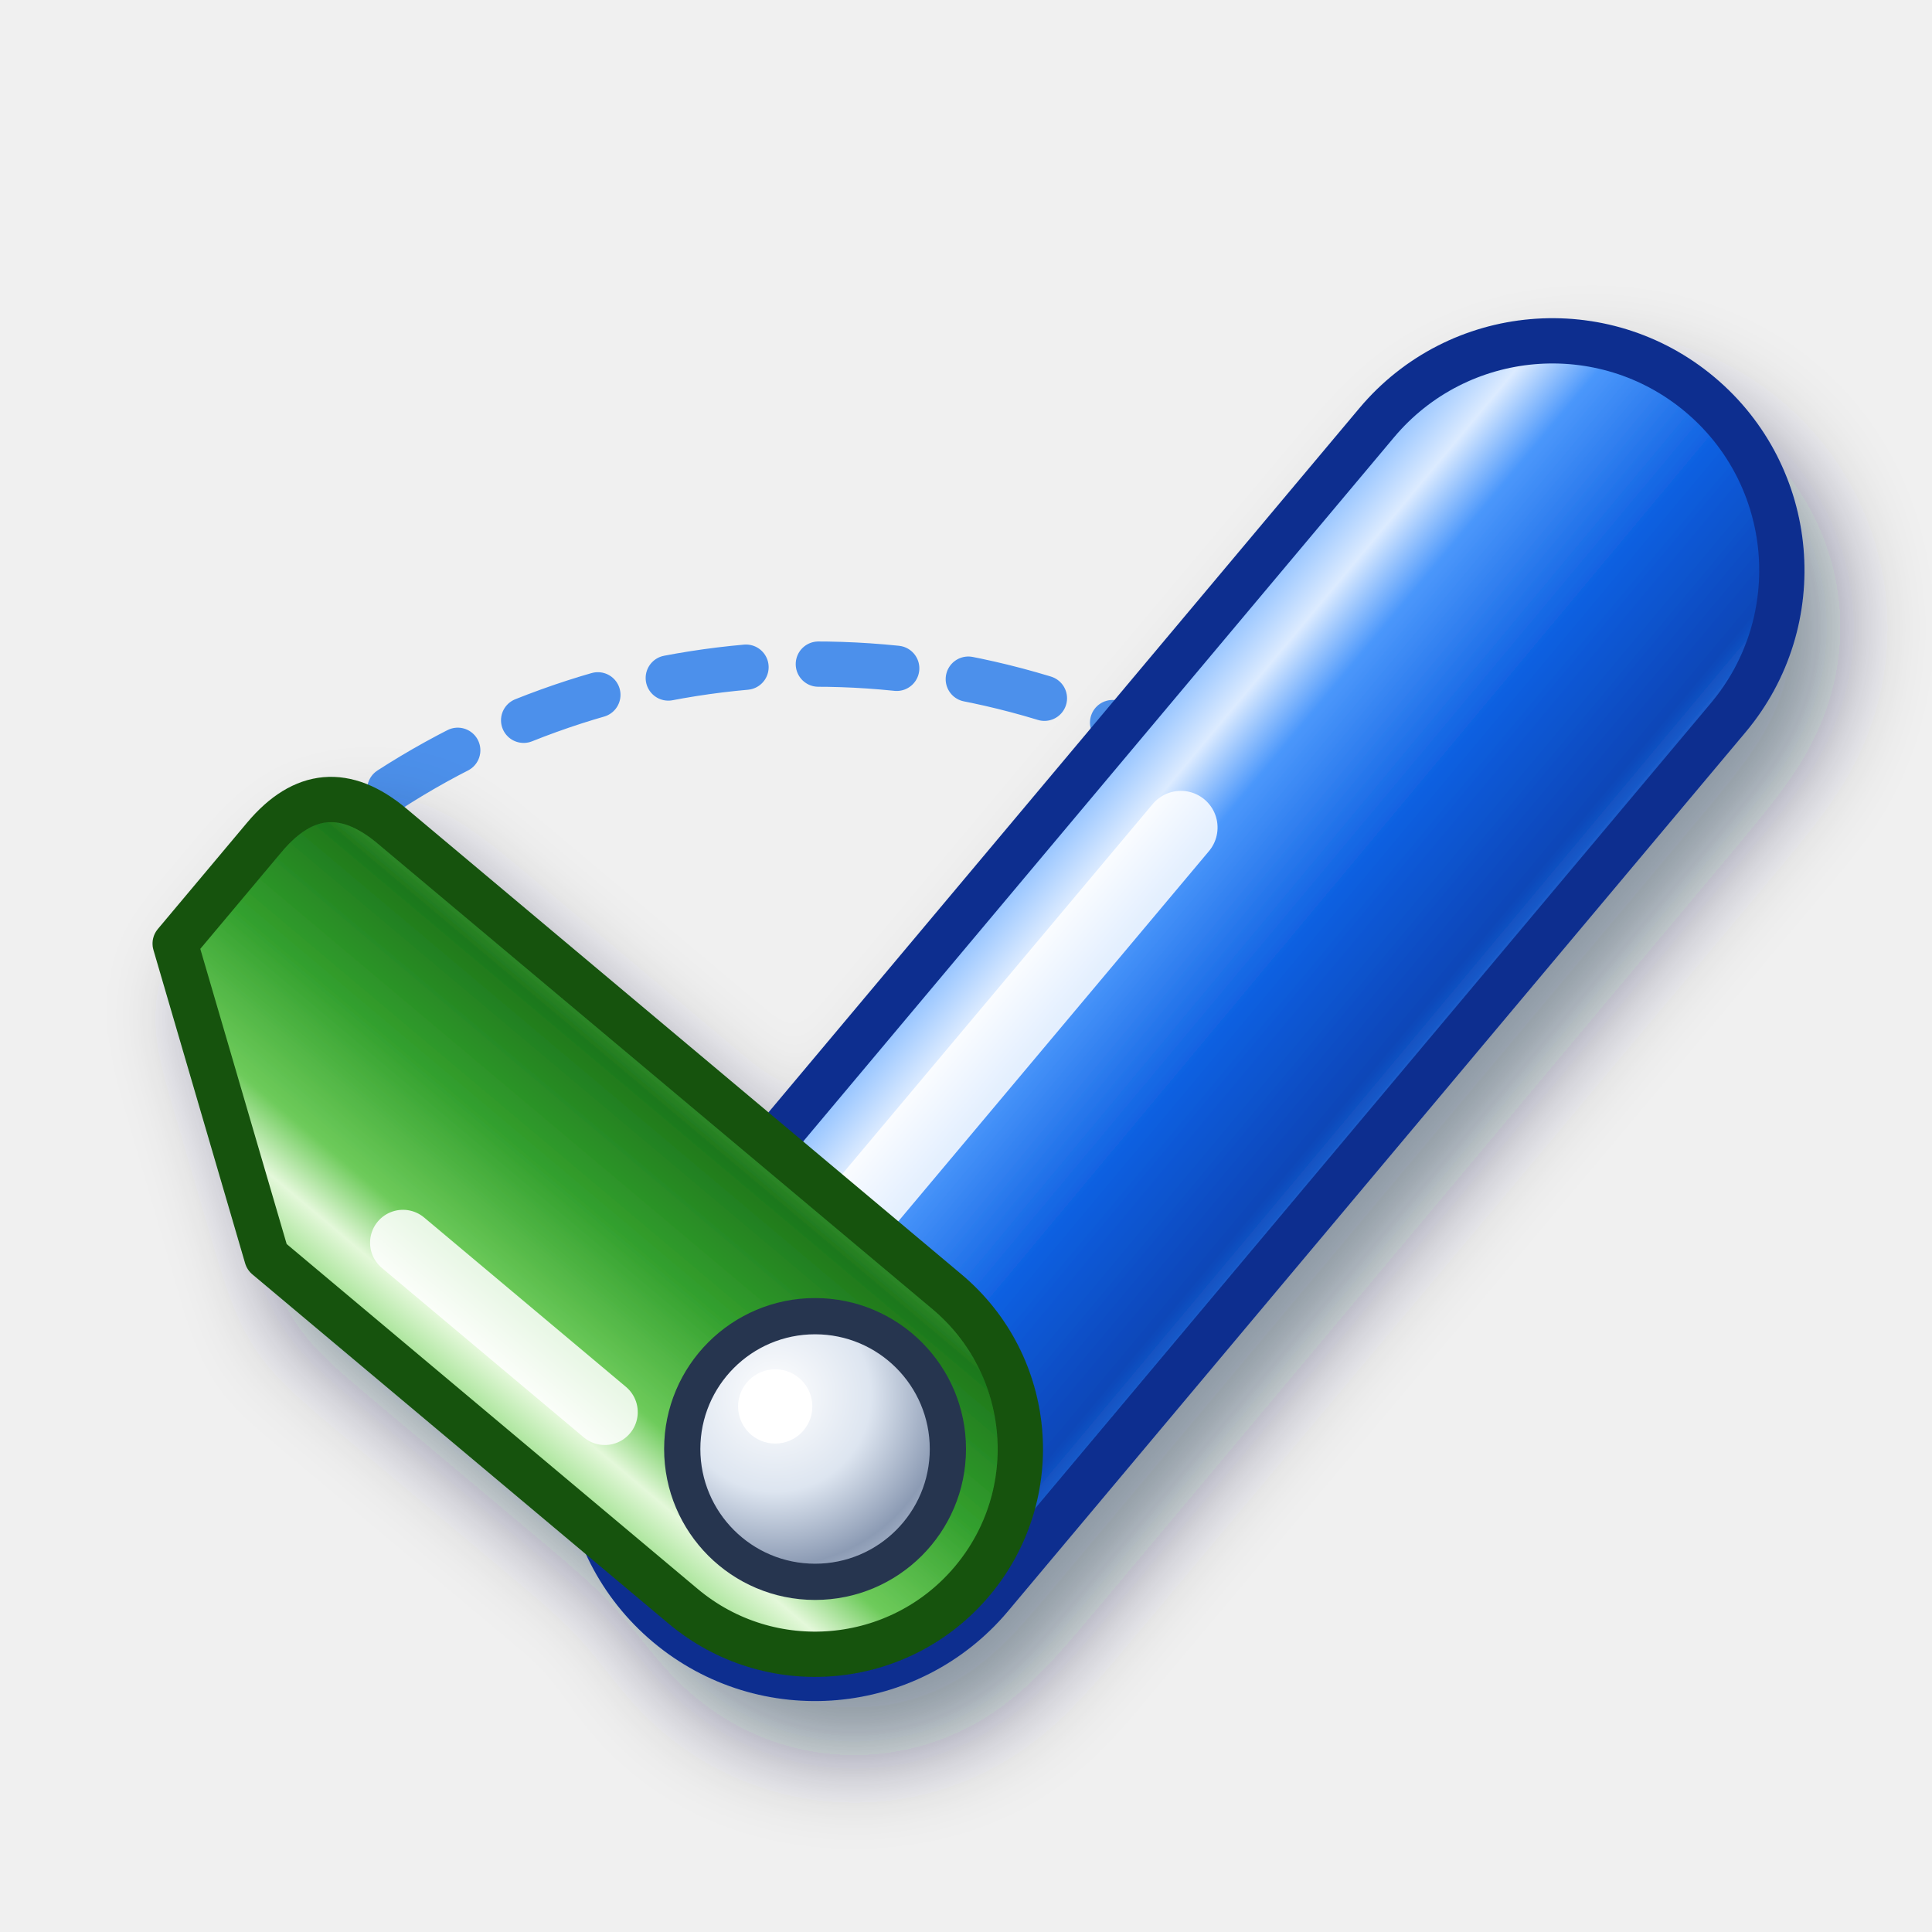
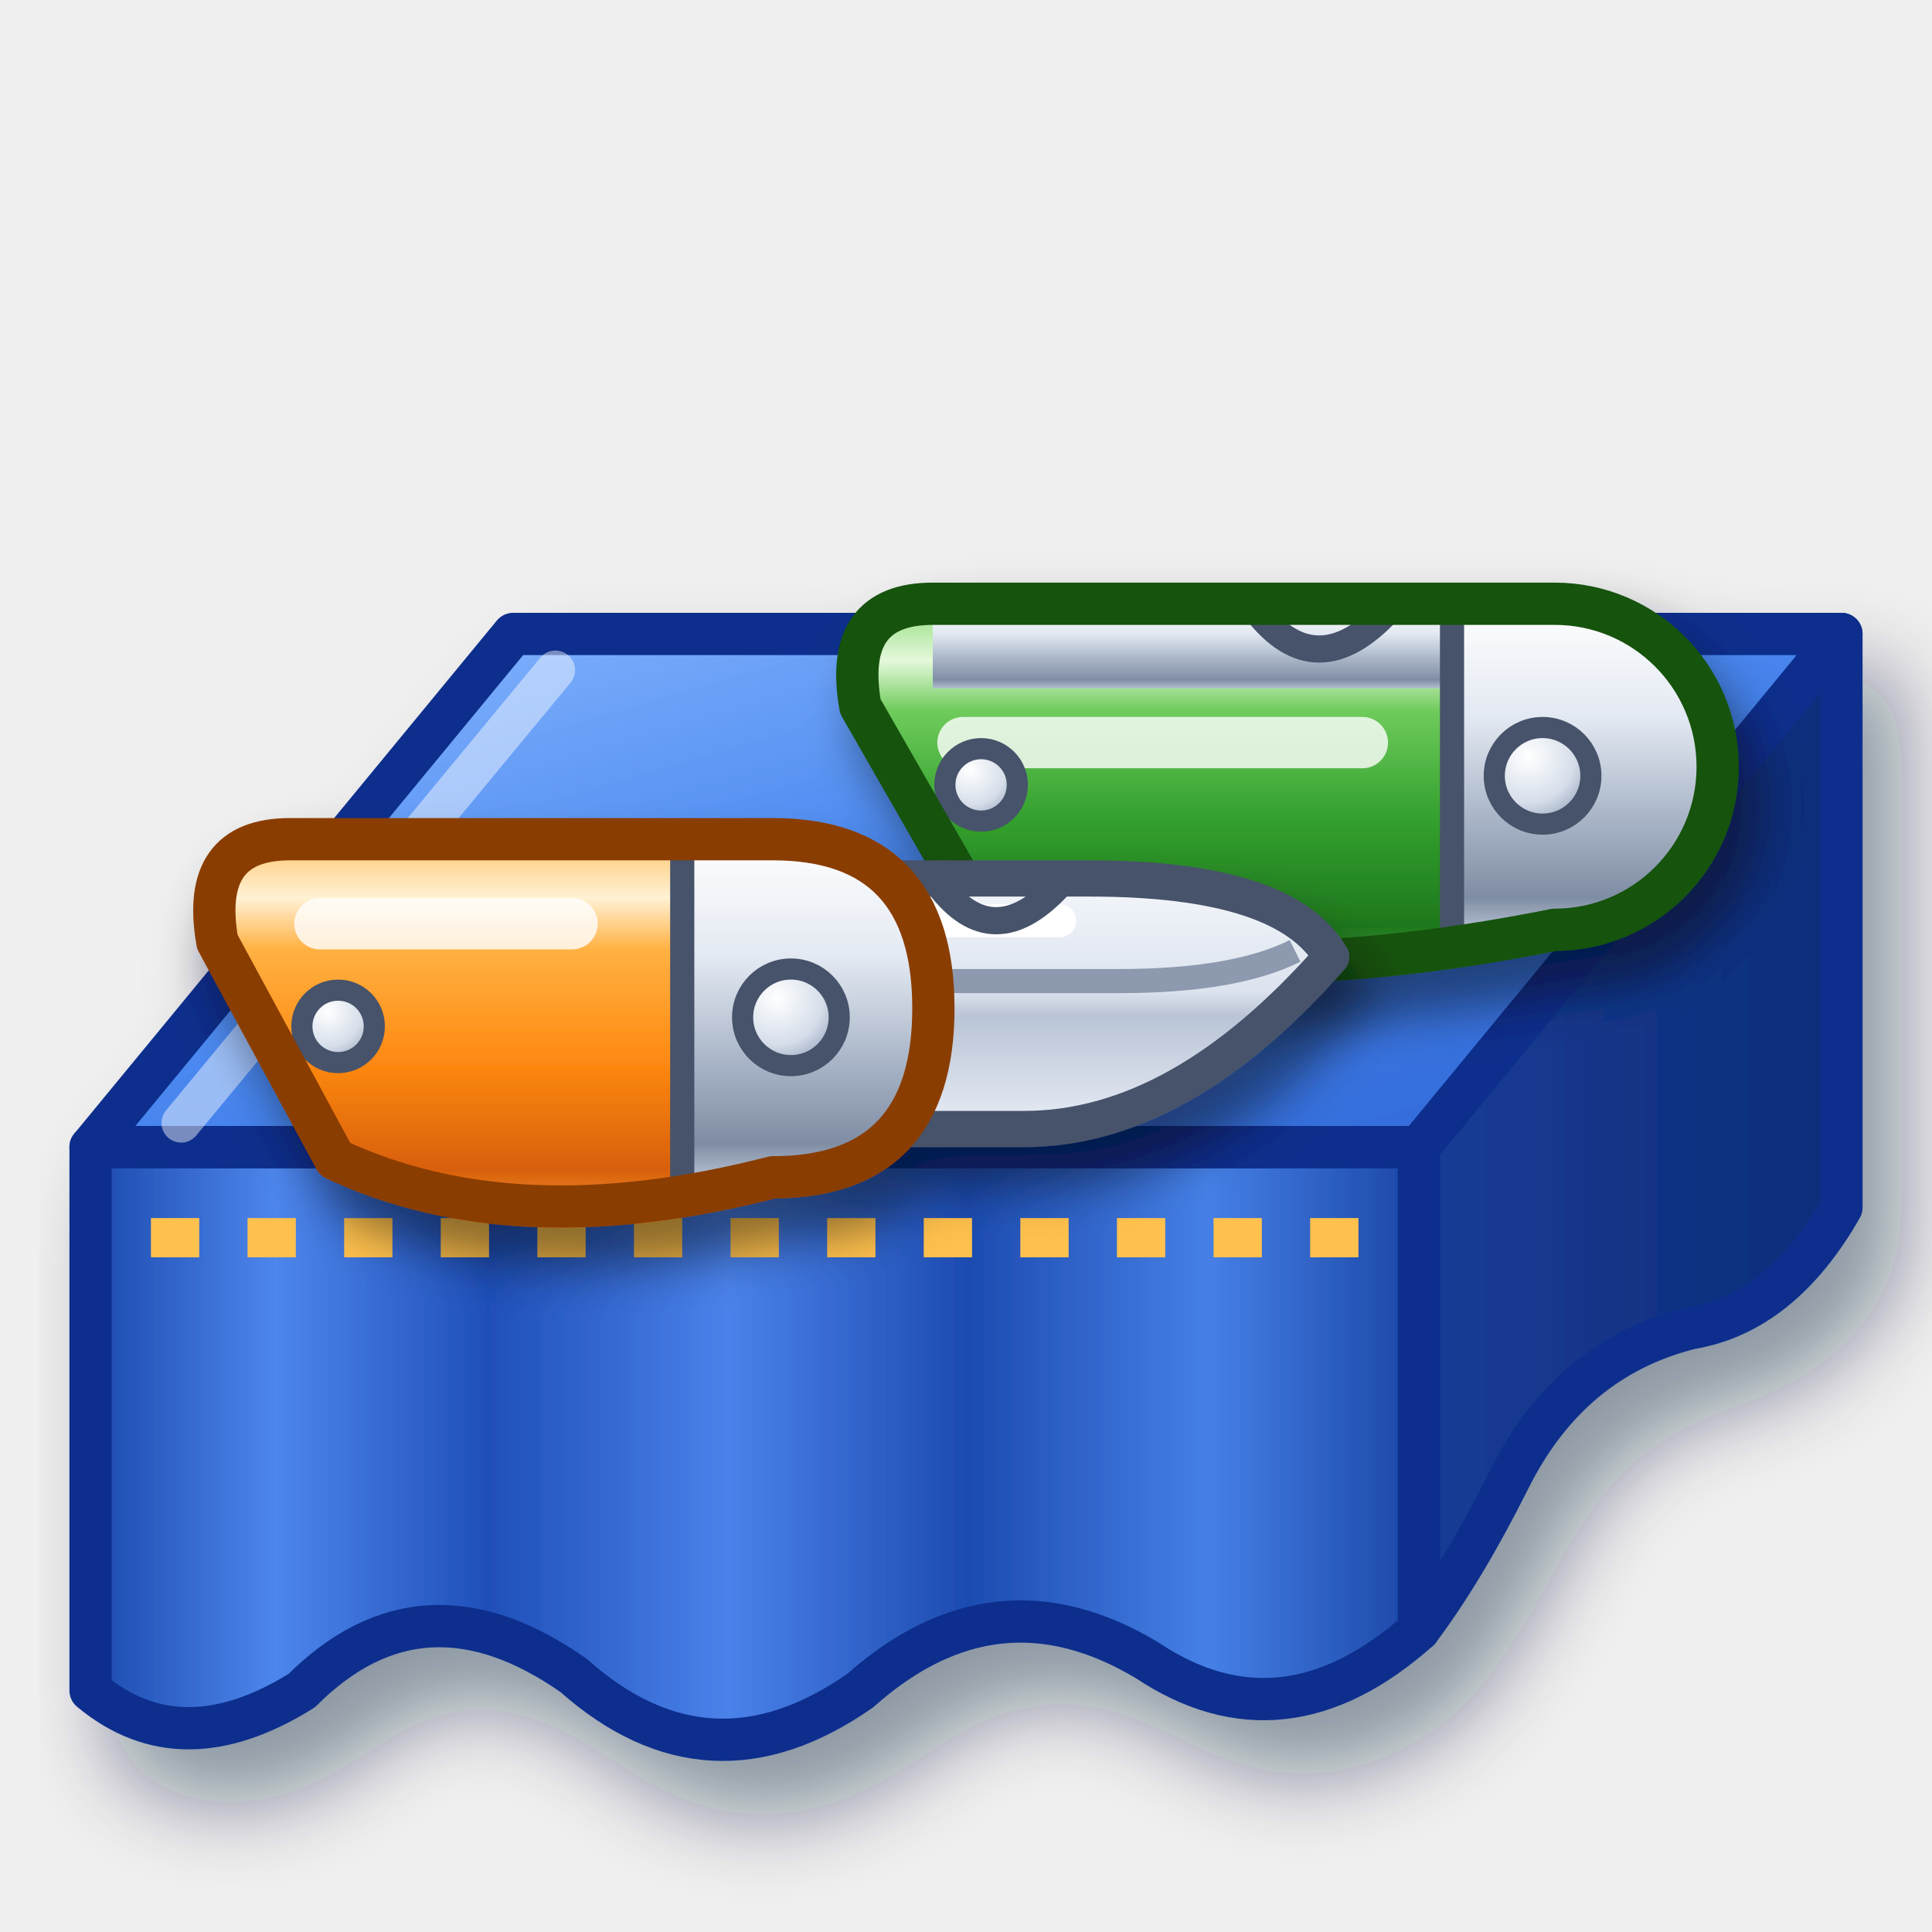
<svg xmlns="http://www.w3.org/2000/svg" viewBox="0 0 64 64" width="64" height="64">
  <defs>
    <linearGradient id="pk2-blue" x1="0" y1="0" x2="0" y2="1">
      <stop offset="0" stop-color="#7DB6FF" />
      <stop offset="0.16" stop-color="#DCEBFF" />
      <stop offset="0.3" stop-color="#4B97FB" />
      <stop offset="0.6" stop-color="#0D5FE0" />
      <stop offset="0.9" stop-color="#0846B8" />
      <stop offset="1" stop-color="#2C6FDB" />
    </linearGradient>
    <linearGradient id="pk2-green" x1="0" y1="0" x2="0" y2="1">
      <stop offset="0" stop-color="#90DC7E" />
      <stop offset="0.16" stop-color="#E4F8DA" />
      <stop offset="0.3" stop-color="#6ECB5B" />
      <stop offset="0.6" stop-color="#33A02E" />
      <stop offset="0.9" stop-color="#1E781C" />
      <stop offset="1" stop-color="#3F9A36" />
    </linearGradient>
    <linearGradient id="pk2-amber" x1="0" y1="0" x2="0" y2="1">
      <stop offset="0" stop-color="#FFC66E" />
      <stop offset="0.16" stop-color="#FFF1D4" />
      <stop offset="0.3" stop-color="#FFB142" />
      <stop offset="0.6" stop-color="#FF8A12" />
      <stop offset="0.9" stop-color="#D85F09" />
      <stop offset="1" stop-color="#EE8A2A" />
    </linearGradient>
-     <linearGradient id="pk2-white" x1="0" y1="0" x2="0" y2="1">
+     <linearGradient id="pk2-steel" x1="0" y1="0" x2="0" y2="1">
      <stop offset="0" stop-color="#FFFFFF" />
-       <stop offset="0.16" stop-color="#FFFFFF" />
-       <stop offset="0.3" stop-color="#F6F9FE" />
-       <stop offset="0.6" stop-color="#E6EDF8" />
-       <stop offset="0.9" stop-color="#C9D5E8" />
-       <stop offset="1" stop-color="#DCE4F1" />
+       <stop offset="0.35" stop-color="#E3E9F2" />
+       <stop offset="0.65" stop-color="#AAB6C8" />
+       <stop offset="0.9" stop-color="#7F8DA4" />
+       <stop offset="1" stop-color="#B3BFCF" />
    </linearGradient>
-     <radialGradient id="pk2-chrome" cx=".35" cy=".3" r=".8">
+     <linearGradient id="pk2-blade" x1="0" y1="0" x2="0" y2="1">
+       <stop offset="0" stop-color="#F4F7FB" />
+       <stop offset="0.45" stop-color="#DCE3EE" />
+       <stop offset="0.55" stop-color="#B9C4D6" />
+       <stop offset="1" stop-color="#E9EEF6" />
+     </linearGradient>
+     <radialGradient id="pk2-pin" cx=".35" cy=".3" r=".8">
      <stop offset="0" stop-color="#FFFFFF" />
-       <stop offset=".45" stop-color="#DDE5F0" />
-       <stop offset=".8" stop-color="#8C9BB4" />
-       <stop offset="1" stop-color="#B9C5D8" />
+       <stop offset="0.6" stop-color="#D6DEEA" />
+       <stop offset="1" stop-color="#8C9BB4" />
    </radialGradient>
    <filter id="pk2-shadow" x="-25%" y="-25%" width="150%" height="150%">
      <feDropShadow dx="1.3" dy="1.9" stdDeviation="1.4" flood-color="#06143A" flood-opacity=".42" />
    </filter>
+     <filter id="pk2-ks" x="-20%" y="-40%" width="140%" height="180%">
+       <feDropShadow dx=".7" dy="1.3" stdDeviation=".8" flood-color="#000" flood-opacity=".45" />
+     </filter>
+     <linearGradient id="pk2-top" x1="0" y1="0" x2="1" y2="1">
+       <stop offset="0" stop-color="#8DBBFF" />
+       <stop offset="0.45" stop-color="#4A88F0" />
+       <stop offset="1" stop-color="#2C64D4" />
+     </linearGradient>
+     <linearGradient id="pk2-folds" x1="0" y1="0" x2="1" y2="0">
+       <stop offset="0" stop-color="#1B48AC" />
+       <stop offset="0.14" stop-color="#4D86EC" />
+       <stop offset="0.3" stop-color="#1F4FB8" />
+       <stop offset="0.48" stop-color="#4A82EA" />
+       <stop offset="0.66" stop-color="#1D4BB0" />
+       <stop offset="0.84" stop-color="#4580E6" />
+       <stop offset="1" stop-color="#1A45A6" />
+     </linearGradient>
+     <linearGradient id="pk2-side" x1="0" y1="0" x2="1" y2="0">
+       <stop offset="0" stop-color="#163C96" />
+       <stop offset="1" stop-color="#0E2C78" />
+     </linearGradient>
  </defs>
-   <path d="M39.21 25.04A26 26 0 0 0 11.72 26.97" fill="none" stroke="#2F7FEA" stroke-opacity=".85" stroke-width="1.5" stroke-dasharray="2.6 2.4" stroke-linecap="round" />
  <g filter="url(#pk2-shadow)">
-     <g transform="translate(27 48) rotate(-50)">
-       <path d="M0 -7.6H38A7.6 7.6 0 0 1 38 7.6H0A7.6 7.6 0 0 1 0 -7.6Z" fill="url(#pk2-blue)" stroke="#0A2F8F" stroke-width="1.5" stroke-linejoin="round" />
-       <path d="M4.56 -3.95H23.56" stroke="#fff" stroke-opacity=".85" stroke-width="2.43" stroke-linecap="round" />
+     <path d="M47 38L61 21V40Q59 43.5 56 44Q52 45 50 49Q48.5 52 47 54Z" fill="url(#pk2-side)" stroke="#0B2E8C" stroke-width="1.4" stroke-linejoin="round" />
+     <path d="M3 38H47V54Q42.5 58 38 55Q33 52 28.5 56Q23.5 59.5 19 55.5Q14 52 10 56Q6 58.5 3 56Z" fill="url(#pk2-folds)" stroke="#0B2E8C" stroke-width="1.4" stroke-linejoin="round" />
+     <path d="M3 38L17 21H61L47 38Z" fill="url(#pk2-top)" stroke="#0B2E8C" stroke-width="1.4" stroke-linejoin="round" />
+     <path d="M6 37.2L18.4 22.2" stroke="#fff" stroke-opacity=".45" stroke-width="1.3" stroke-linecap="round" />
+     <path d="M5 41H45" stroke="#FFC14D" stroke-width="1.3" stroke-dasharray="1.6 1.6" />
+     <g transform="translate(42.4 25.4) rotate(0)">
+       <g filter="url(#pk2-ks)">
+         <path d="M-11.5 -5.4H9.1A5.4 5.4 0 0 1 9.1 5.4Q-2.9 7.8 -10 4.8L-13.9 -2Q-14.5 -5.4 -11.5 -5.4Z" fill="url(#pk2-green)" />
+         <rect x="-11.5" y="-5.4" width="17.2" height="2.8" fill="url(#pk2-steel)" />
+         <path d="M-0.8 -5.2q2 2.6 4.4 0" fill="none" stroke="#46526A" stroke-width=".9" />
+         <path d="M-10.5 -0.8H2.73" stroke="#fff" stroke-opacity=".8" stroke-width="1.7" stroke-linecap="round" />
+         <path d="M5.7 -5.4H9.1A5.4 5.4 0 0 1 9.1 5.4H5.7Z" fill="url(#pk2-steel)" />
+         <path d="M5.7 -5.4V5.7" stroke="#46526A" stroke-width=".8" />
+         <circle cx="8.7" cy="0.3" r="1.6" fill="url(#pk2-pin)" stroke="#46526A" stroke-width=".7" />
+         <circle cx="-9.9" cy="0.6" r="1.2" fill="url(#pk2-pin)" stroke="#46526A" stroke-width=".7" />
+         <path d="M-11.5 -5.4H9.1A5.4 5.4 0 0 1 9.1 5.4Q-2.9 7.8 -10 4.8L-13.9 -2Q-14.5 -5.4 -11.5 -5.4Z" fill="none" stroke="#17520F" stroke-width="1.4" stroke-linejoin="round" />
+       </g>
    </g>
-     <g transform="translate(27 48) rotate(-140)">
-       <path d="M0 -6.8H18L27 -0.8V3.8Q27 6.8 24 6.8H0A6.8 6.8 0 0 1 0 -6.8Z" fill="url(#pk2-green)" stroke="#17520F" stroke-width="1.5" stroke-linejoin="round" />
-       <path d="M6.12 -3.54H14.85" stroke="#fff" stroke-opacity=".85" stroke-width="2.18" stroke-linecap="round" />
+     <g transform="translate(25.6 33.4) rotate(0)">
+       <g filter="url(#pk2-ks)">
+         <path d="M0 -4.3H10.5Q17 -4.3 18.5 -1.7Q13.5 4 8.33 4H0Z" fill="url(#pk2-blade)" stroke="#46526A" stroke-width="1.2" stroke-linejoin="round" />
+         <path d="M3 -0.9H11.47Q15.3 -0.9 17.3 -1.9" fill="none" stroke="#8C99AE" stroke-width=".8" />
+         <path d="M3 -2.9H9.5" stroke="#fff" stroke-width="1.1" stroke-linecap="round" />
+         <path d="M5.5 -4.1q1.8 2.4 4 0" fill="none" stroke="#46526A" stroke-width=".9" />
+         <path d="M-16 -5.6H0Q5.32 -5.6 5.32 0Q5.32 5.6 0 5.6Q-8.55 7.8 -14.5 5L-18.4 -2.2Q-19 -5.6 -16 -5.6Z" fill="url(#pk2-amber)" />
+         <path d="M-15 -2.8H-6.65" stroke="#fff" stroke-opacity=".8" stroke-width="1.7" stroke-linecap="round" />
+         <path d="M-3 -5.6H0Q5.32 -5.6 5.32 0Q5.32 5.6 0 5.6H-3Z" fill="url(#pk2-steel)" />
+         <path d="M-3 -5.6V5.8" stroke="#46526A" stroke-width=".8" />
+         <circle cx="0.6" cy="0.3" r="1.6" fill="url(#pk2-pin)" stroke="#46526A" stroke-width=".7" />
+         <circle cx="-14.4" cy="0.6" r="1.2" fill="url(#pk2-pin)" stroke="#46526A" stroke-width=".7" />
+         <path d="M-16 -5.6H0Q5.32 -5.6 5.32 0Q5.32 5.6 0 5.6Q-8.55 7.8 -14.5 5L-18.4 -2.2Q-19 -5.6 -16 -5.6Z" fill="none" stroke="#8A3C00" stroke-width="1.4" stroke-linejoin="round" />
+       </g>
    </g>
-     <circle cx="27" cy="48" r="4.4" fill="url(#pk2-chrome)" stroke="#26344F" stroke-width="1.2" />
-     <circle cx="25.68" cy="46.59" r="1.23" fill="#fff" />
  </g>
</svg>
